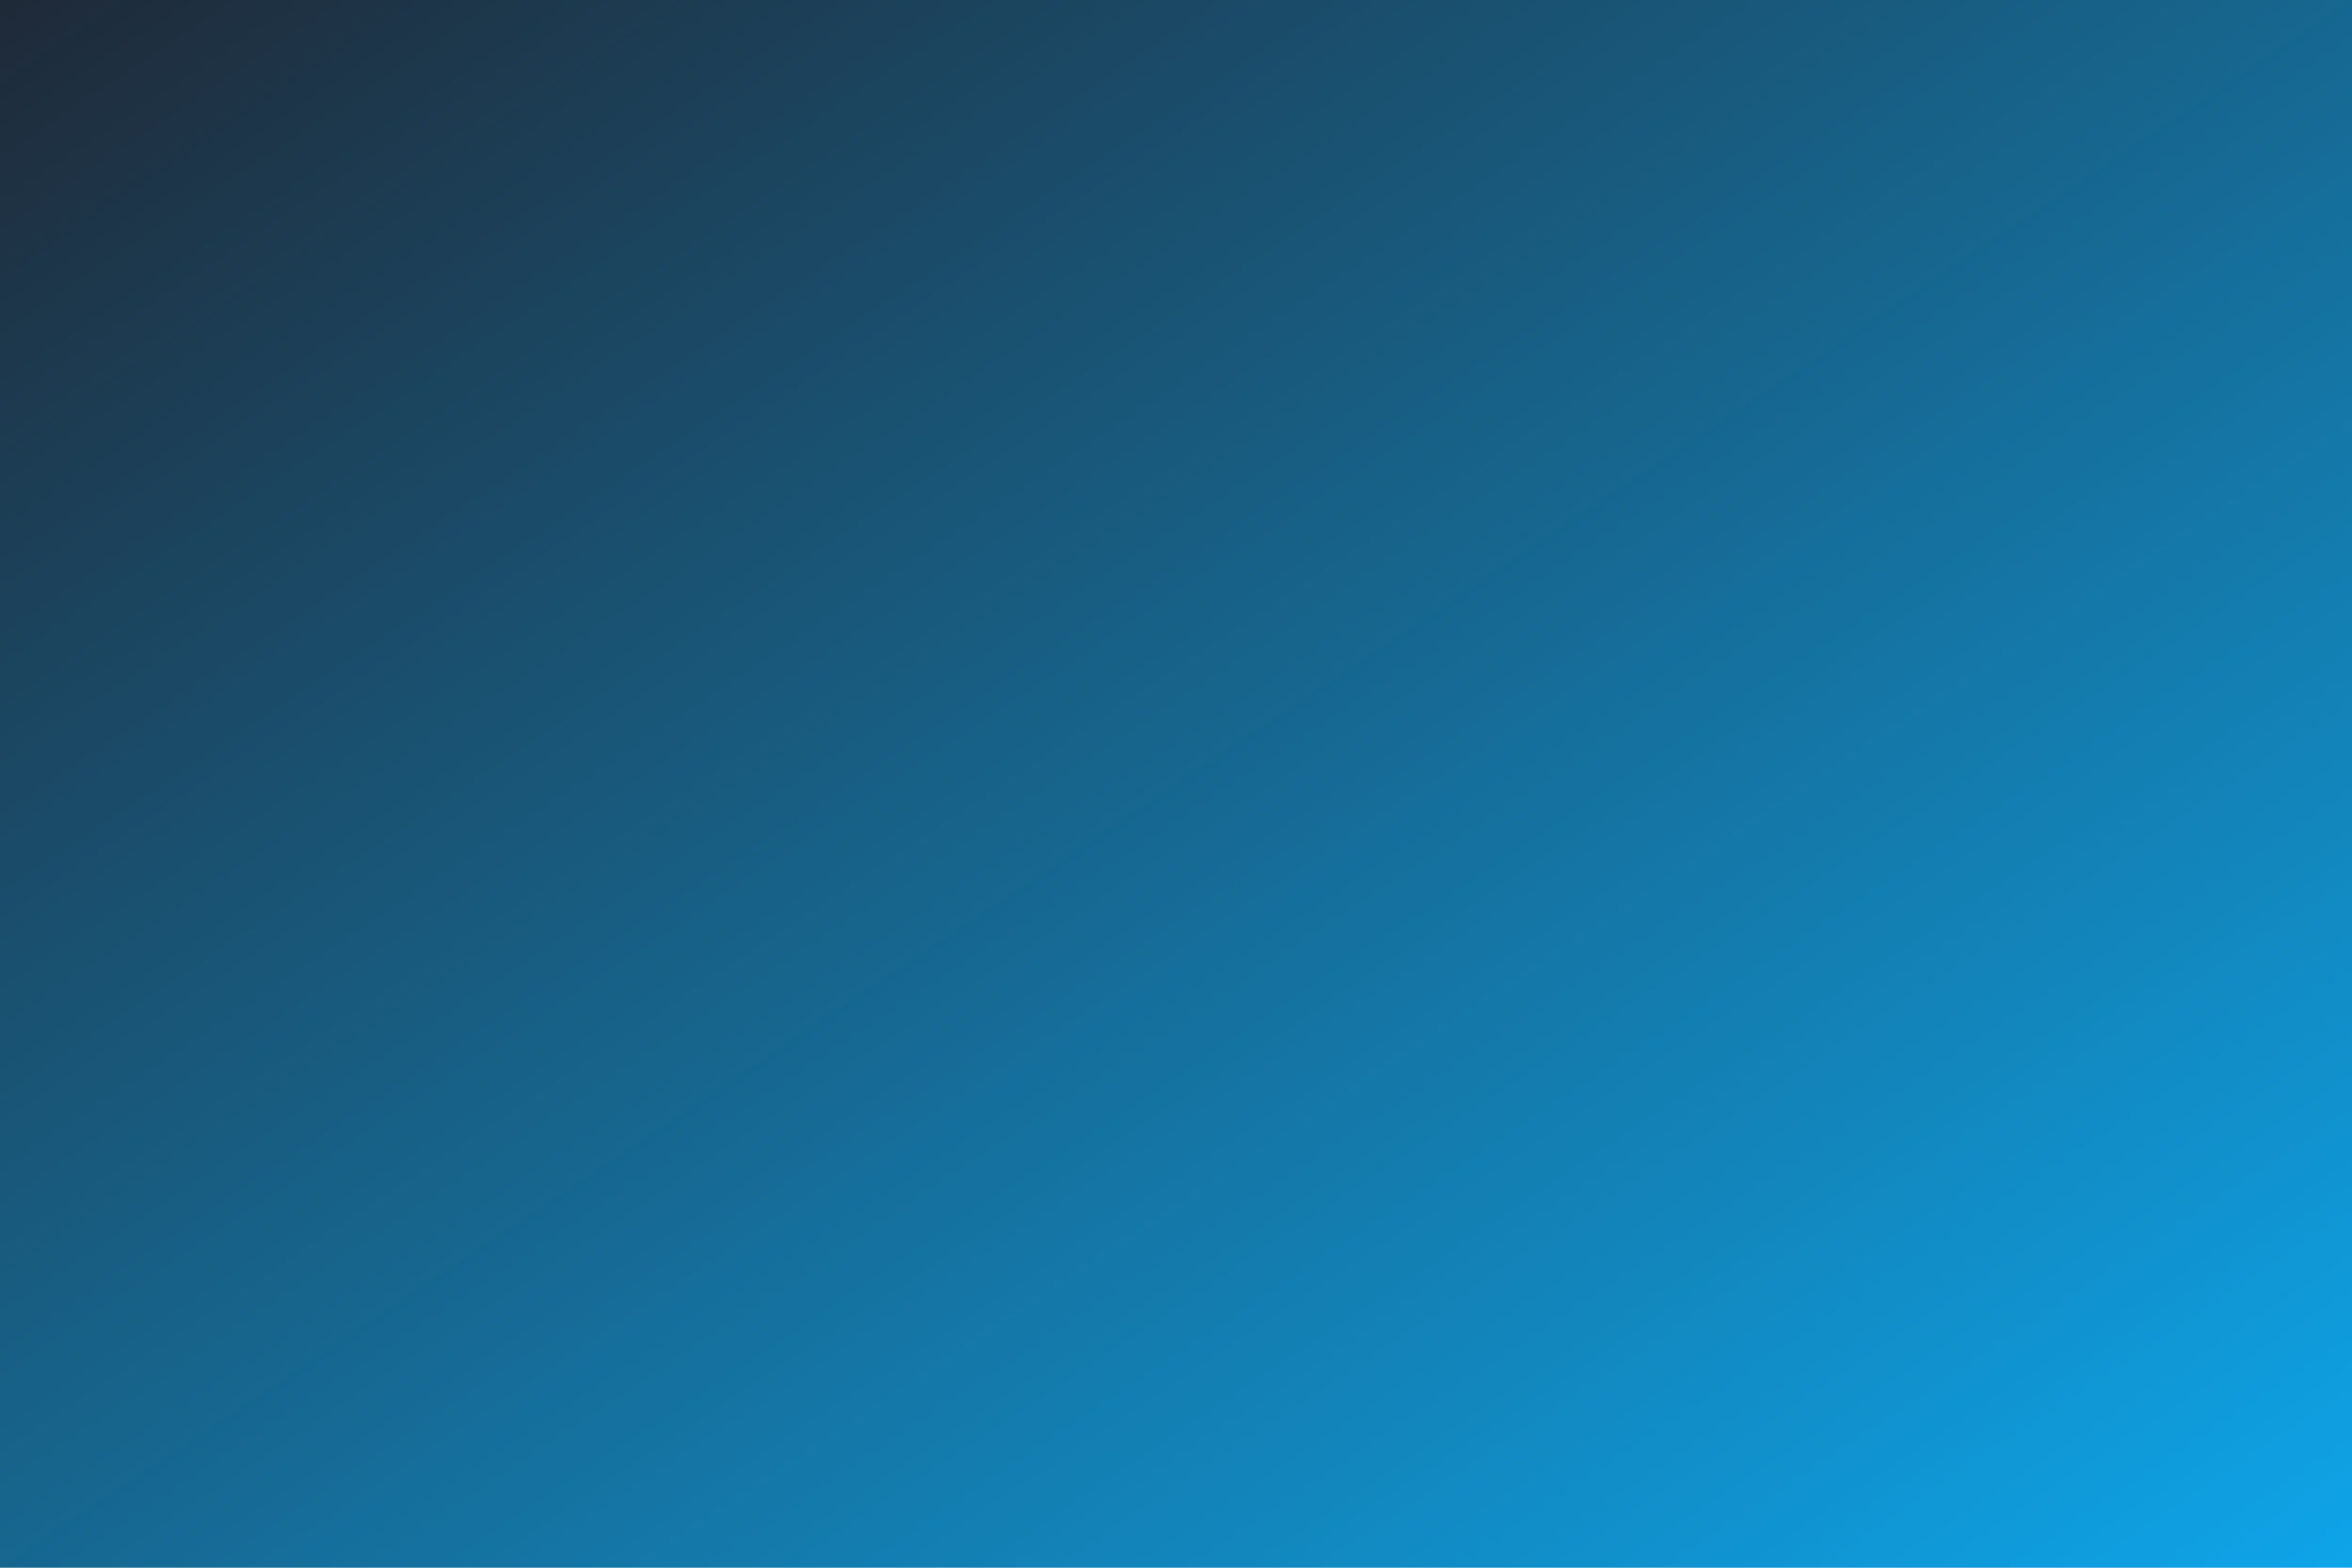
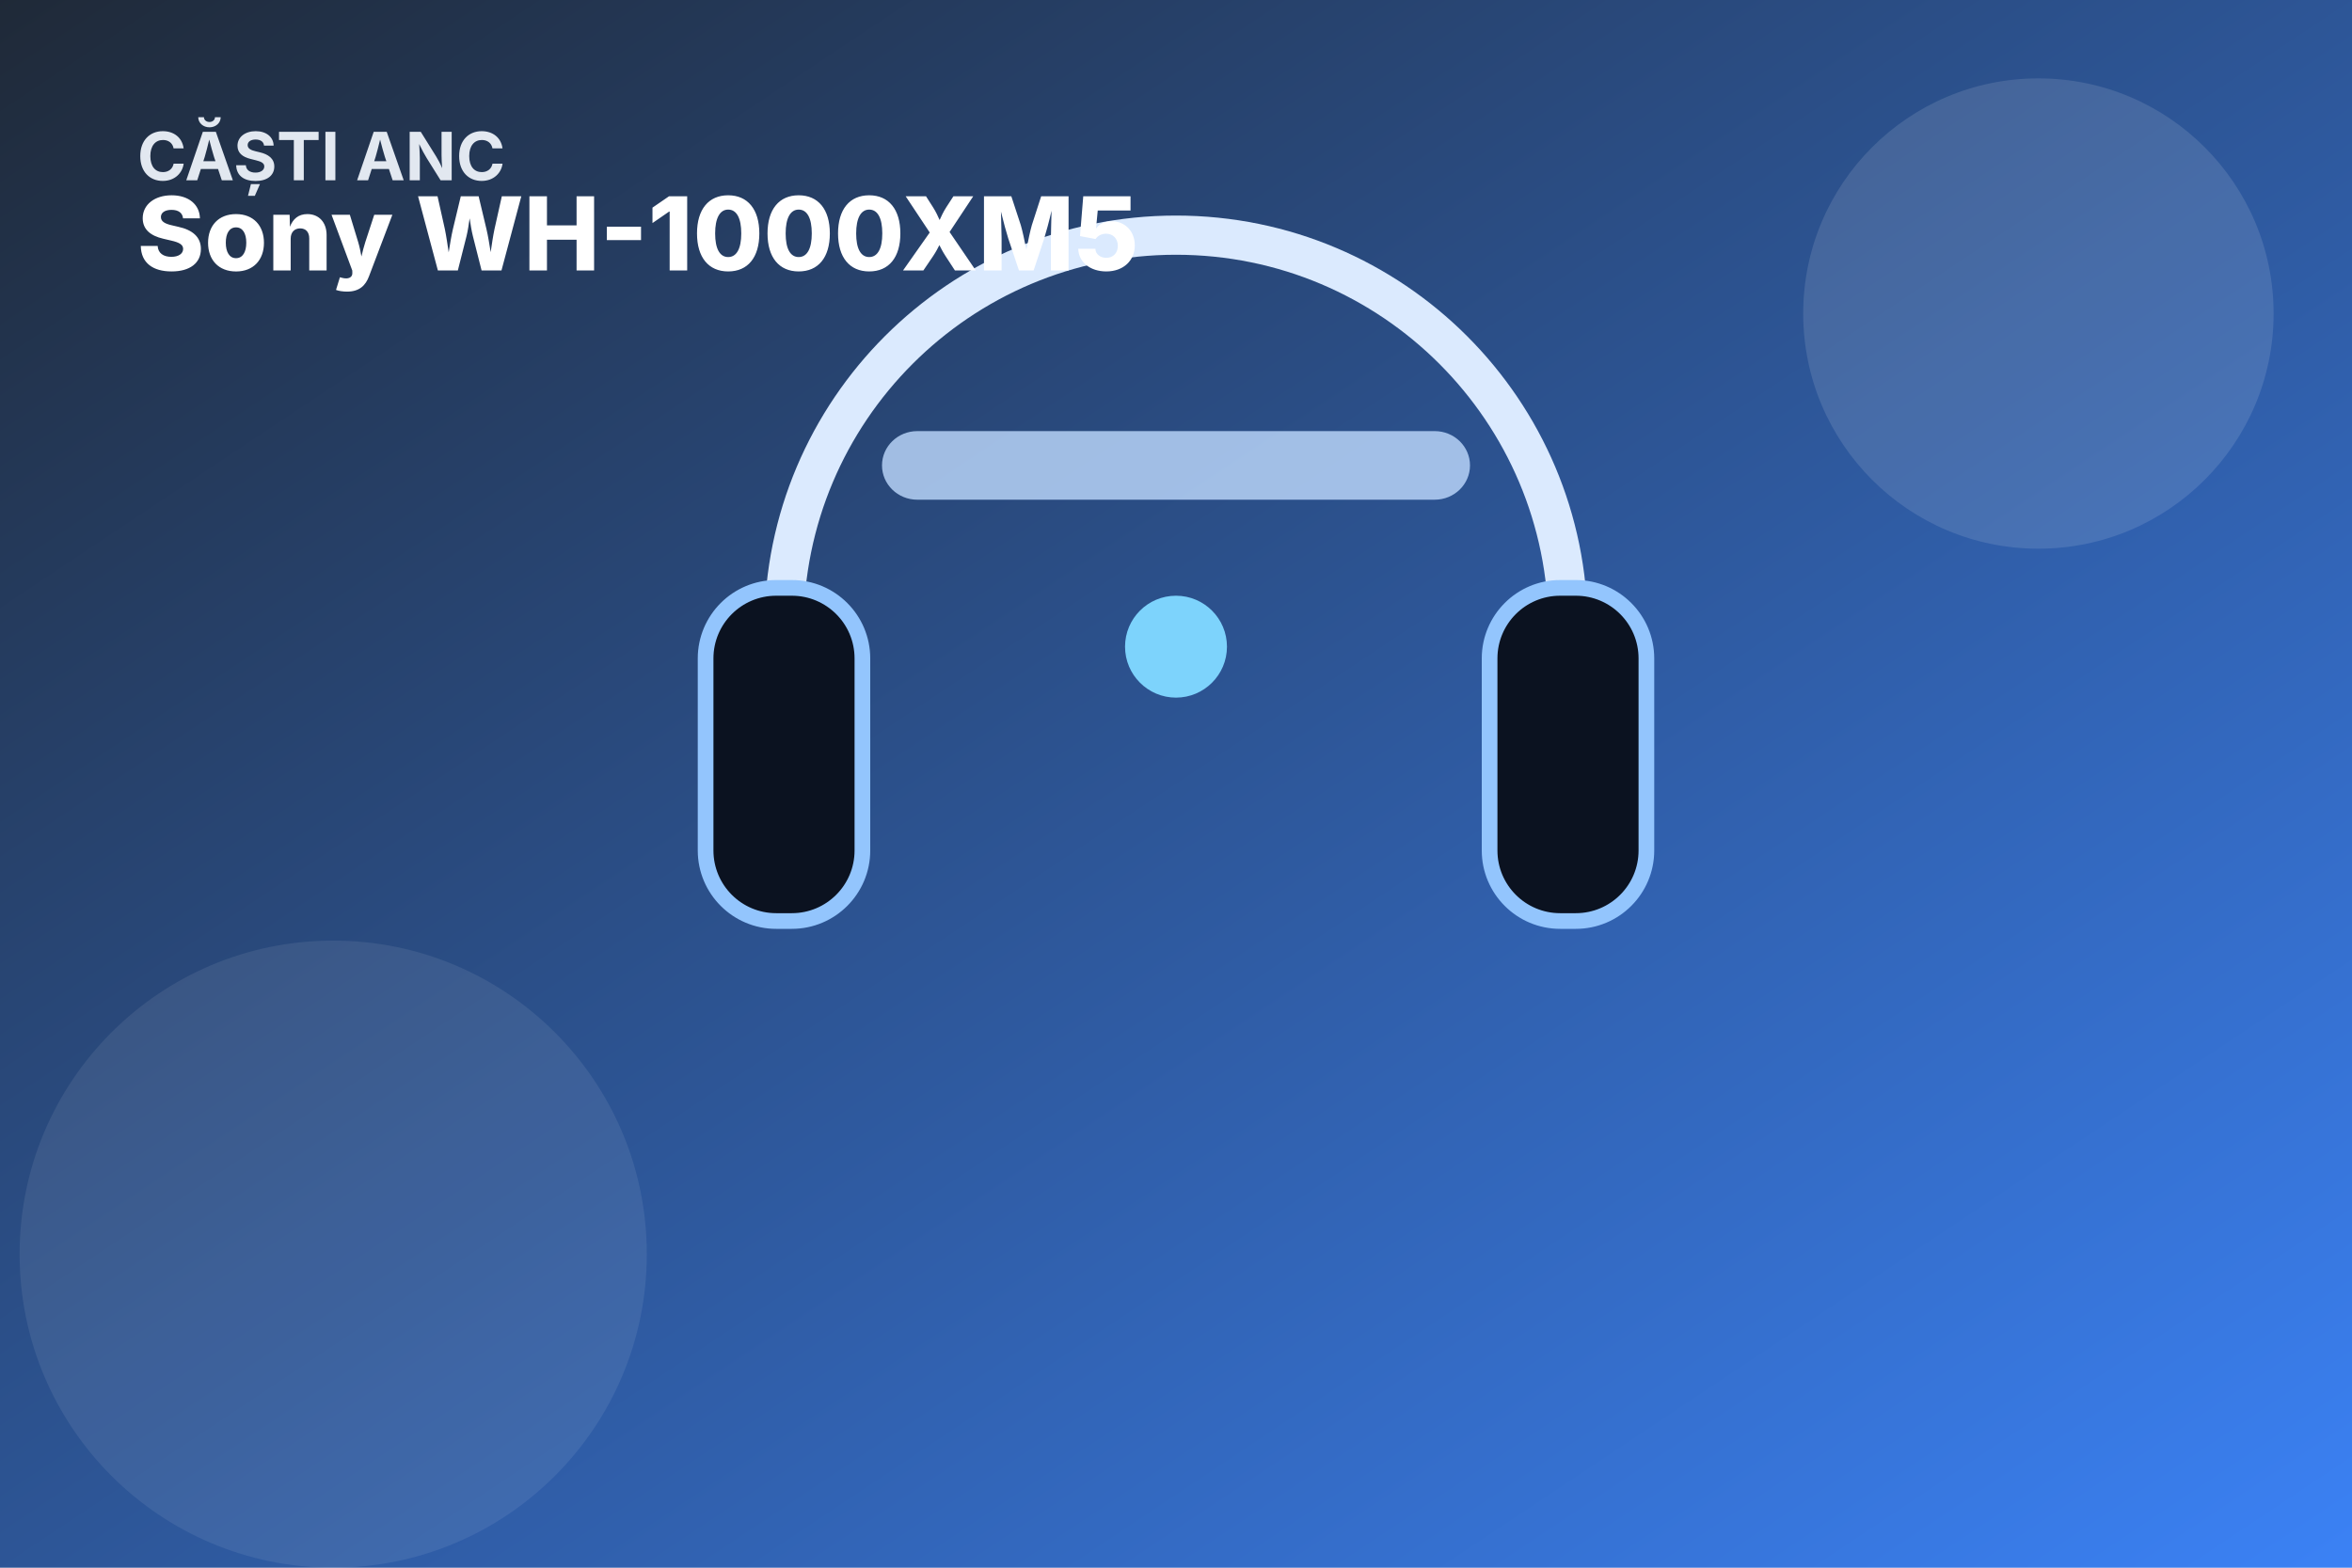
- <svg xmlns="http://www.w3.org/2000/svg" width="1200" height="800" viewBox="0 0 1200 800" role="img" aria-label="Imagine produs 3394661">
+ <svg xmlns="http://www.w3.org/2000/svg" width="1200" height="800" viewBox="0 0 1200 800" role="img" aria-label="Sony WH-1000XM5">
  <defs>
-     <linearGradient id="bg-3394661" x1="0" x2="1" y1="0" y2="1">
+     <linearGradient id="bg" x1="0" y1="0" x2="1" y2="1">
      <stop offset="0%" stop-color="#1f2937" />
-       <stop offset="100%" stop-color="#0ea5e9" />
+       <stop offset="100%" stop-color="#3b82f6" />
    </linearGradient>
  </defs>
-   <rect width="1200" height="800" fill="url(#bg-3394661)" />
+   <rect width="1200" height="800" fill="url(#bg)" />
+   <circle cx="1040" cy="160" r="120" fill="rgba(255,255,255,0.12)" />
+   <circle cx="170" cy="640" r="160" fill="rgba(255,255,255,0.08)" />
+   <path d="M400 320a200 200 0 0 1 400 0" fill="none" stroke="#dbeafe" stroke-width="20" stroke-linecap="round" />
+   <rect x="360" y="300" width="80" height="170" rx="36" fill="#0b1220" stroke="#93c5fd" stroke-width="8" />
+   <rect x="760" y="300" width="80" height="170" rx="36" fill="#0b1220" stroke="#93c5fd" stroke-width="8" />
+   <rect x="450" y="220" width="300" height="35" rx="18" fill="#bfdbfe" opacity="0.8" />
+   <circle cx="600" cy="330" r="26" fill="#7dd3fc" />
+   <text x="70" y="92" fill="#e2e8f0" font-size="34" font-family="Inter, Arial, sans-serif" font-weight="700">CĂȘTI ANC</text>
+   <text x="70" y="138" fill="white" font-size="52" font-family="Inter, Arial, sans-serif" font-weight="800">Sony WH-1000XM5</text>
</svg>
